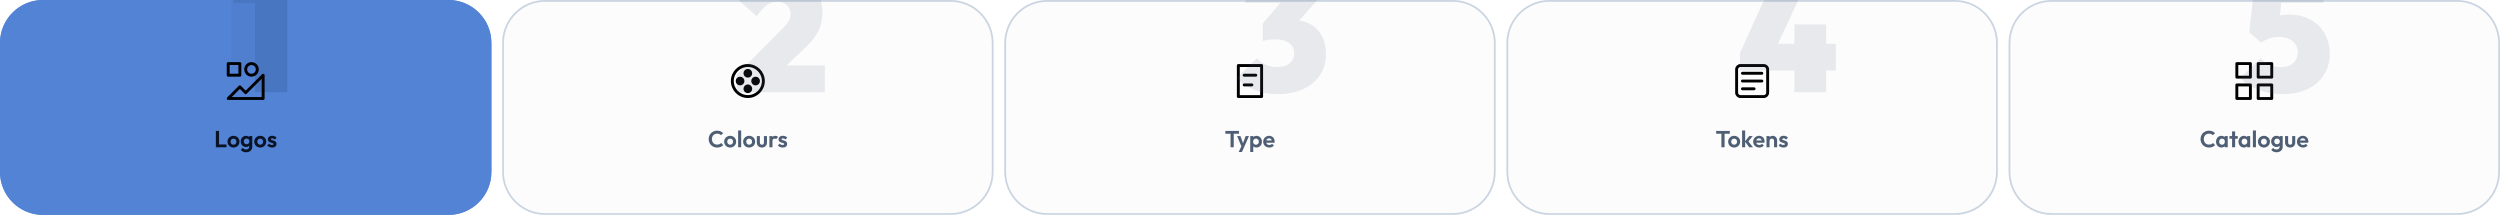
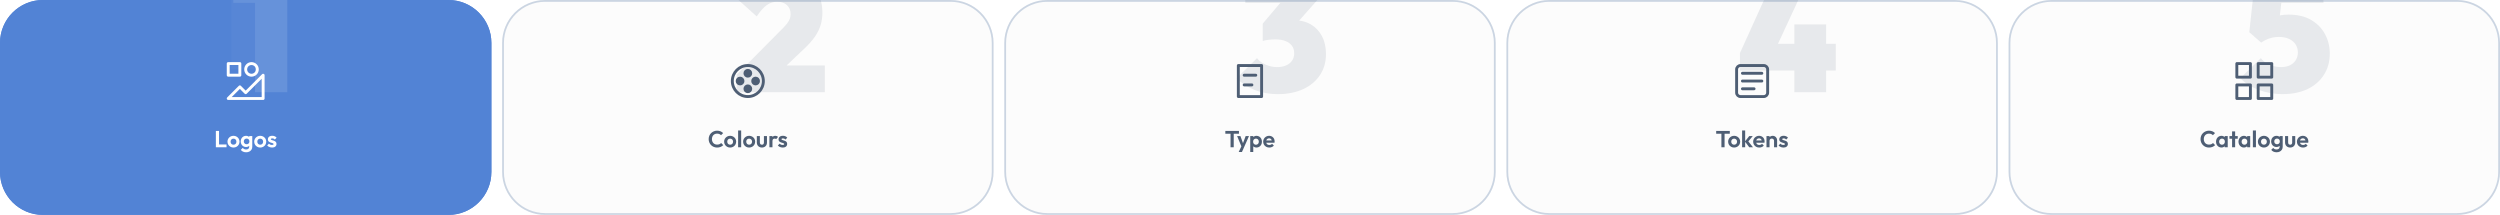
<svg xmlns="http://www.w3.org/2000/svg" width="1396px" height="120px" viewBox="0 0 1396 120">
  <defs />
  <g>
    <g>
      <rect x="0" y="0" width="1396" height="120" fill="rgb(255,255,255)" />
      <g>
        <rect x="0" y="0" width="274.391" height="120" rx="24" ry="24" fill="rgb(82,131,213)" />
        <rect x="0.5" y="0.5" width="273.391" height="119" rx="23.5" ry="23.5" fill="none" stroke="rgb(82,131,213)" stroke-width="1" />
        <g>
          <g>
-             <svg viewBox="0 0 24 24" fill="none" stroke="currentColor" stroke-width="1.5" stroke-linecap="round" stroke-linejoin="round" aria-hidden="true" x="124.188" y="32.25" width="26" height="26">
+             <svg viewBox="0 0 24 24" fill="none" stroke="currentColor" stroke-width="1.5" stroke-linecap="round" stroke-linejoin="round" aria-hidden="true" color="rgb(255, 255, 255)" x="124.188" y="32.25" width="26" height="26">
              <rect x="3" y="3" width="6" height="6" />
              <circle cx="15" cy="6" r="3" />
              <polygon points="3,21 9,15 12,18 21,9 21,21 3,21" />
            </svg>
          </g>
        </g>
        <g>
          <g>
-             <path d="M0.93,0L0.93,-9.14L2.7,-9.14L2.7,0L0.93,0ZM2.23,0L2.23,-1.58L6.88,-1.58L6.88,0L2.23,0ZM10.77,0.14Q9.82,0.14 9.06,-0.3Q8.3,-0.73 7.86,-1.48Q7.41,-2.23 7.41,-3.15Q7.41,-4.08 7.85,-4.81Q8.3,-5.54 9.06,-5.98Q9.82,-6.42 10.77,-6.42Q11.72,-6.42 12.48,-5.98Q13.24,-5.55 13.69,-4.81Q14.13,-4.08 14.13,-3.15Q14.13,-2.23 13.69,-1.48Q13.25,-0.73 12.49,-0.3Q11.73,0.14 10.77,0.14ZM10.77,-1.46Q11.25,-1.46 11.62,-1.67Q11.98,-1.88 12.19,-2.27Q12.39,-2.66 12.39,-3.15Q12.39,-3.64 12.18,-4.02Q11.97,-4.39 11.61,-4.61Q11.25,-4.82 10.77,-4.82Q10.3,-4.82 9.93,-4.61Q9.56,-4.39 9.36,-4.02Q9.16,-3.64 9.16,-3.15Q9.16,-2.66 9.36,-2.27Q9.56,-1.88 9.93,-1.67Q10.3,-1.46 10.77,-1.46ZM17.85,2.78Q16.84,2.78 16.08,2.42Q15.31,2.07 14.86,1.42L15.94,0.34Q16.3,0.77 16.75,1Q17.2,1.22 17.84,1.22Q18.63,1.22 19.09,0.82Q19.55,0.42 19.55,-0.29L19.55,-1.87L19.83,-3.24L19.56,-4.63L19.56,-6.28L21.26,-6.28L21.26,-0.32Q21.26,0.62 20.82,1.31Q20.38,2.01 19.62,2.39Q18.85,2.78 17.85,2.78ZM17.77,-0.16Q16.93,-0.16 16.25,-0.57Q15.58,-0.98 15.19,-1.7Q14.81,-2.41 14.81,-3.3Q14.81,-4.18 15.19,-4.88Q15.58,-5.59 16.25,-6Q16.93,-6.41 17.77,-6.41Q18.47,-6.41 19.01,-6.14Q19.55,-5.87 19.86,-5.39Q20.17,-4.91 20.2,-4.27L20.2,-2.3Q20.17,-1.67 19.85,-1.19Q19.54,-0.71 19,-0.43Q18.46,-0.16 17.77,-0.16ZM18.11,-1.72Q18.57,-1.72 18.92,-1.92Q19.27,-2.12 19.46,-2.47Q19.65,-2.83 19.65,-3.29Q19.65,-3.75 19.46,-4.1Q19.27,-4.46 18.92,-4.66Q18.58,-4.86 18.11,-4.86Q17.64,-4.86 17.29,-4.66Q16.94,-4.46 16.74,-4.1Q16.55,-3.75 16.55,-3.29Q16.55,-2.84 16.74,-2.48Q16.94,-2.13 17.29,-1.92Q17.64,-1.72 18.11,-1.72ZM25.69,0.14Q24.75,0.14 23.99,-0.3Q23.22,-0.73 22.78,-1.48Q22.33,-2.23 22.33,-3.15Q22.33,-4.08 22.78,-4.81Q23.22,-5.54 23.98,-5.98Q24.75,-6.42 25.69,-6.42Q26.65,-6.42 27.41,-5.98Q28.17,-5.55 28.61,-4.81Q29.06,-4.08 29.06,-3.15Q29.06,-2.23 28.61,-1.48Q28.17,-0.73 27.41,-0.3Q26.65,0.14 25.69,0.14ZM25.69,-1.46Q26.17,-1.46 26.54,-1.67Q26.91,-1.88 27.11,-2.27Q27.31,-2.66 27.31,-3.15Q27.31,-3.64 27.1,-4.02Q26.89,-4.39 26.53,-4.61Q26.17,-4.82 25.69,-4.82Q25.22,-4.82 24.86,-4.61Q24.49,-4.39 24.28,-4.02Q24.08,-3.64 24.08,-3.15Q24.08,-2.66 24.28,-2.27Q24.49,-1.88 24.86,-1.67Q25.22,-1.46 25.69,-1.46ZM32.31,0.15Q31.77,0.15 31.26,0Q30.75,-0.14 30.32,-0.39Q29.89,-0.65 29.58,-1.01L30.59,-2.04Q30.91,-1.68 31.34,-1.49Q31.77,-1.31 32.29,-1.31Q32.7,-1.31 32.92,-1.43Q33.13,-1.55 33.13,-1.78Q33.13,-2.04 32.9,-2.18Q32.68,-2.32 32.31,-2.42Q31.95,-2.53 31.55,-2.64Q31.15,-2.76 30.79,-2.97Q30.43,-3.17 30.2,-3.53Q29.97,-3.89 29.97,-4.46Q29.97,-5.06 30.27,-5.5Q30.57,-5.94 31.11,-6.19Q31.65,-6.43 32.4,-6.43Q33.17,-6.43 33.8,-6.16Q34.44,-5.89 34.85,-5.35L33.83,-4.32Q33.54,-4.66 33.18,-4.82Q32.82,-4.98 32.41,-4.98Q32.03,-4.98 31.83,-4.86Q31.63,-4.75 31.63,-4.54Q31.63,-4.31 31.86,-4.18Q32.08,-4.05 32.44,-3.95Q32.81,-3.85 33.2,-3.73Q33.6,-3.6 33.96,-3.38Q34.32,-3.16 34.55,-2.8Q34.78,-2.43 34.78,-1.85Q34.78,-0.93 34.11,-0.39Q33.45,0.15 32.31,0.15Z" transform="translate(119.61,82.25)" fill="rgb(9,20,38)" stroke-width="1px" />
+             <path d="M0.93,0L0.93,-9.14L2.7,-9.14L2.7,0L0.93,0ZM2.23,0L2.23,-1.58L6.88,-1.58L6.88,0L2.23,0ZM10.77,0.14Q9.82,0.14 9.06,-0.3Q8.3,-0.73 7.86,-1.48Q7.41,-2.23 7.41,-3.15Q7.41,-4.08 7.85,-4.81Q8.3,-5.54 9.06,-5.98Q9.82,-6.42 10.77,-6.42Q11.72,-6.42 12.48,-5.98Q13.24,-5.55 13.69,-4.81Q14.13,-4.08 14.13,-3.15Q14.13,-2.23 13.69,-1.48Q13.25,-0.73 12.49,-0.3Q11.73,0.14 10.77,0.14ZM10.77,-1.46Q11.25,-1.46 11.62,-1.67Q11.98,-1.88 12.19,-2.27Q12.39,-2.66 12.39,-3.15Q12.39,-3.64 12.18,-4.02Q11.97,-4.39 11.61,-4.61Q11.25,-4.82 10.77,-4.82Q10.3,-4.82 9.93,-4.61Q9.56,-4.39 9.36,-4.02Q9.16,-3.64 9.16,-3.15Q9.16,-2.66 9.36,-2.27Q9.56,-1.88 9.93,-1.67Q10.3,-1.46 10.77,-1.46ZM17.85,2.78Q16.84,2.78 16.08,2.42Q15.31,2.07 14.86,1.42L15.94,0.34Q16.3,0.77 16.75,1Q17.2,1.22 17.84,1.22Q18.63,1.22 19.09,0.82Q19.55,0.42 19.55,-0.29L19.55,-1.87L19.83,-3.24L19.56,-4.63L19.56,-6.28L21.26,-6.28L21.26,-0.32Q21.26,0.62 20.82,1.31Q20.38,2.01 19.62,2.39Q18.85,2.78 17.85,2.78ZM17.77,-0.16Q16.93,-0.16 16.25,-0.57Q15.58,-0.98 15.19,-1.7Q14.81,-2.41 14.81,-3.3Q14.81,-4.18 15.19,-4.88Q15.58,-5.59 16.25,-6Q16.93,-6.41 17.77,-6.41Q18.47,-6.41 19.01,-6.14Q19.55,-5.87 19.86,-5.39Q20.17,-4.91 20.2,-4.27L20.2,-2.3Q20.17,-1.67 19.85,-1.19Q19.54,-0.71 19,-0.43Q18.46,-0.16 17.77,-0.16ZM18.11,-1.72Q18.57,-1.72 18.92,-1.92Q19.27,-2.12 19.46,-2.47Q19.65,-2.83 19.65,-3.29Q19.65,-3.75 19.46,-4.1Q19.27,-4.46 18.92,-4.66Q18.58,-4.86 18.11,-4.86Q17.64,-4.86 17.29,-4.66Q16.94,-4.46 16.74,-4.1Q16.55,-3.75 16.55,-3.29Q16.55,-2.84 16.74,-2.48Q16.94,-2.13 17.29,-1.92Q17.64,-1.72 18.11,-1.72ZM25.69,0.14Q24.75,0.14 23.99,-0.3Q23.22,-0.73 22.78,-1.48Q22.33,-2.23 22.33,-3.15Q22.33,-4.08 22.78,-4.81Q23.22,-5.54 23.98,-5.98Q24.75,-6.42 25.69,-6.42Q26.65,-6.42 27.41,-5.98Q28.17,-5.55 28.61,-4.81Q29.06,-4.08 29.06,-3.15Q29.06,-2.23 28.61,-1.48Q28.17,-0.73 27.41,-0.3Q26.65,0.14 25.69,0.14ZM25.69,-1.46Q26.17,-1.46 26.54,-1.67Q26.91,-1.88 27.11,-2.27Q27.31,-2.66 27.31,-3.15Q27.31,-3.64 27.1,-4.02Q26.89,-4.39 26.53,-4.61Q26.17,-4.82 25.69,-4.82Q25.22,-4.82 24.86,-4.61Q24.49,-4.39 24.28,-4.02Q24.08,-3.64 24.08,-3.15Q24.08,-2.66 24.28,-2.27Q24.49,-1.88 24.86,-1.67Q25.22,-1.46 25.69,-1.46ZM32.31,0.15Q31.77,0.15 31.26,0Q30.75,-0.14 30.32,-0.39Q29.89,-0.65 29.58,-1.01L30.59,-2.04Q30.91,-1.68 31.34,-1.49Q31.77,-1.31 32.29,-1.31Q32.7,-1.31 32.92,-1.43Q33.13,-1.55 33.13,-1.78Q33.13,-2.04 32.9,-2.18Q32.68,-2.32 32.31,-2.42Q31.95,-2.53 31.55,-2.64Q31.15,-2.76 30.79,-2.97Q30.43,-3.17 30.2,-3.53Q29.97,-3.89 29.97,-4.46Q29.97,-5.06 30.27,-5.5Q30.57,-5.94 31.11,-6.19Q31.65,-6.43 32.4,-6.43Q33.17,-6.43 33.8,-6.16Q34.44,-5.89 34.85,-5.35L33.83,-4.32Q33.54,-4.66 33.18,-4.82Q32.82,-4.98 32.41,-4.98Q32.03,-4.98 31.83,-4.86Q31.63,-4.75 31.63,-4.54Q31.63,-4.31 31.86,-4.18Q32.08,-4.05 32.44,-3.95Q32.81,-3.85 33.2,-3.73Q33.6,-3.6 33.96,-3.38Q34.32,-3.16 34.55,-2.8Q34.78,-2.43 34.78,-1.85Q34.78,-0.93 34.11,-0.39Q33.45,0.15 32.31,0.15Z" transform="translate(119.61,82.25)" fill="rgb(255,255,255)" stroke-width="1px" />
          </g>
        </g>
      </g>
      <g>
        <rect x="280.391" y="0" width="274.406" height="120" rx="24" ry="24" fill="rgb(252,252,252)" />
        <rect x="280.891" y="0.5" width="273.406" height="119" rx="23.5" ry="23.5" fill="none" stroke="rgb(203,213,226)" stroke-width="1" />
        <g>
          <g>
-             <svg viewBox="0 0 24 24" fill="none" stroke="currentColor" stroke-width="1.5" stroke-linecap="round" stroke-linejoin="round" aria-hidden="true" x="404.594" y="32.25" width="26" height="26">
+             <svg viewBox="0 0 24 24" fill="none" stroke="currentColor" stroke-width="1.5" stroke-linecap="round" stroke-linejoin="round" aria-hidden="true" color="rgb(78, 94, 116)" x="404.594" y="32.25" width="26" height="26">
              <circle cx="12" cy="12" r="8" />
              <path d="M12 4v16M4 12h16" stroke="none" fill="currentColor" />
              <circle cx="12" cy="8" r="1.5" fill="currentColor" />
              <circle cx="12" cy="16" r="1.5" fill="currentColor" />
              <circle cx="8" cy="12" r="1.5" fill="currentColor" />
              <circle cx="16" cy="12" r="1.5" fill="currentColor" />
            </svg>
          </g>
        </g>
        <g>
          <g>
            <path d="M5.18,0.14Q4.17,0.14 3.31,-0.22Q2.45,-0.58 1.81,-1.22Q1.17,-1.87 0.82,-2.73Q0.47,-3.58 0.47,-4.57Q0.47,-5.56 0.82,-6.42Q1.17,-7.28 1.81,-7.91Q2.45,-8.55 3.31,-8.91Q4.16,-9.28 5.17,-9.28Q6.27,-9.28 7.1,-8.92Q7.93,-8.56 8.56,-7.94L7.37,-6.75Q6.99,-7.16 6.44,-7.4Q5.9,-7.63 5.17,-7.63Q4.53,-7.63 4.01,-7.41Q3.48,-7.2 3.09,-6.79Q2.71,-6.38 2.5,-5.82Q2.29,-5.25 2.29,-4.57Q2.29,-3.89 2.5,-3.33Q2.71,-2.76 3.09,-2.35Q3.48,-1.95 4.01,-1.73Q4.53,-1.51 5.17,-1.51Q5.94,-1.51 6.49,-1.74Q7.04,-1.98 7.43,-2.4L8.62,-1.2Q7.98,-0.58 7.13,-0.22Q6.29,0.14 5.18,0.14ZM12.46,0.14Q11.51,0.14 10.75,-0.3Q9.99,-0.73 9.55,-1.48Q9.1,-2.23 9.1,-3.15Q9.1,-4.08 9.54,-4.81Q9.99,-5.54 10.75,-5.98Q11.51,-6.42 12.46,-6.42Q13.41,-6.42 14.17,-5.98Q14.93,-5.55 15.38,-4.81Q15.82,-4.08 15.82,-3.15Q15.82,-2.23 15.38,-1.48Q14.94,-0.73 14.18,-0.3Q13.42,0.14 12.46,0.14ZM12.46,-1.46Q12.94,-1.46 13.31,-1.67Q13.67,-1.88 13.88,-2.27Q14.08,-2.66 14.08,-3.15Q14.08,-3.64 13.87,-4.02Q13.66,-4.39 13.3,-4.61Q12.94,-4.82 12.46,-4.82Q11.99,-4.82 11.62,-4.61Q11.25,-4.39 11.05,-4.02Q10.85,-3.64 10.85,-3.15Q10.85,-2.66 11.05,-2.27Q11.25,-1.88 11.62,-1.67Q11.99,-1.46 12.46,-1.46ZM16.91,0L16.91,-9.4L18.62,-9.4L18.62,0L16.91,0ZM23.07,0.14Q22.12,0.14 21.36,-0.3Q20.6,-0.73 20.15,-1.48Q19.71,-2.23 19.71,-3.15Q19.71,-4.08 20.15,-4.81Q20.6,-5.54 21.36,-5.98Q22.12,-6.42 23.07,-6.42Q24.02,-6.42 24.78,-5.98Q25.54,-5.55 25.99,-4.81Q26.43,-4.08 26.43,-3.15Q26.43,-2.23 25.99,-1.48Q25.55,-0.73 24.78,-0.3Q24.02,0.14 23.07,0.14ZM23.07,-1.46Q23.55,-1.46 23.91,-1.67Q24.28,-1.88 24.48,-2.27Q24.69,-2.66 24.69,-3.15Q24.69,-3.64 24.48,-4.02Q24.27,-4.39 23.91,-4.61Q23.55,-4.82 23.07,-4.82Q22.6,-4.82 22.23,-4.61Q21.86,-4.39 21.66,-4.02Q21.45,-3.64 21.45,-3.15Q21.45,-2.66 21.66,-2.27Q21.86,-1.88 22.23,-1.67Q22.6,-1.46 23.07,-1.46ZM30.2,0.14Q29.37,0.14 28.73,-0.22Q28.08,-0.57 27.72,-1.2Q27.36,-1.82 27.36,-2.64L27.36,-6.28L29.06,-6.28L29.06,-2.68Q29.06,-2.29 29.2,-2.01Q29.33,-1.73 29.59,-1.58Q29.84,-1.44 30.2,-1.44Q30.73,-1.44 31.03,-1.76Q31.32,-2.09 31.32,-2.68L31.32,-6.28L33.03,-6.28L33.03,-2.64Q33.03,-1.81 32.67,-1.19Q32.31,-0.56 31.67,-0.21Q31.03,0.14 30.2,0.14ZM34.38,0L34.38,-6.28L36.09,-6.28L36.09,0L34.38,0ZM36.09,-3.47L35.42,-3.92Q35.55,-5.06 36.1,-5.74Q36.66,-6.41 37.71,-6.41Q38.17,-6.41 38.53,-6.26Q38.9,-6.1 39.19,-5.77L38.13,-4.54Q37.98,-4.71 37.78,-4.78Q37.58,-4.86 37.32,-4.86Q36.77,-4.86 36.43,-4.52Q36.09,-4.18 36.09,-3.47ZM41.82,0.15Q41.28,0.15 40.77,0Q40.26,-0.14 39.83,-0.39Q39.4,-0.65 39.09,-1.01L40.11,-2.04Q40.43,-1.68 40.86,-1.49Q41.28,-1.31 41.8,-1.31Q42.22,-1.31 42.43,-1.43Q42.65,-1.55 42.65,-1.78Q42.65,-2.04 42.42,-2.18Q42.19,-2.32 41.83,-2.42Q41.47,-2.53 41.07,-2.64Q40.67,-2.76 40.31,-2.97Q39.95,-3.17 39.72,-3.53Q39.49,-3.89 39.49,-4.46Q39.49,-5.06 39.79,-5.5Q40.08,-5.94 40.63,-6.19Q41.17,-6.43 41.91,-6.43Q42.69,-6.43 43.32,-6.16Q43.95,-5.89 44.36,-5.35L43.34,-4.32Q43.06,-4.66 42.7,-4.82Q42.33,-4.98 41.93,-4.98Q41.54,-4.98 41.34,-4.86Q41.15,-4.75 41.15,-4.54Q41.15,-4.31 41.37,-4.18Q41.6,-4.05 41.96,-3.95Q42.32,-3.85 42.72,-3.73Q43.12,-3.6 43.48,-3.38Q43.84,-3.16 44.07,-2.8Q44.29,-2.43 44.29,-1.85Q44.29,-0.93 43.63,-0.39Q42.96,0.15 41.82,0.15Z" transform="translate(395.25,82.25)" fill="rgb(78,94,116)" stroke-width="1px" />
          </g>
        </g>
      </g>
      <g>
        <rect x="560.797" y="0" width="274.391" height="120" rx="24" ry="24" fill="rgb(252,252,252)" />
        <rect x="561.297" y="0.5" width="273.391" height="119" rx="23.5" ry="23.5" fill="none" stroke="rgb(203,213,226)" stroke-width="1" />
        <g>
          <g>
-             <svg viewBox="0 0 24 24" fill="none" stroke="currentColor" stroke-width="1.5" stroke-linecap="round" stroke-linejoin="round" aria-hidden="true" x="684.984" y="32.25" width="26" height="26">
+             <svg viewBox="0 0 24 24" fill="none" stroke="currentColor" stroke-width="1.5" stroke-linecap="round" stroke-linejoin="round" aria-hidden="true" color="rgb(78, 94, 116)" x="684.984" y="32.25" width="26" height="26">
              <path d="M6 4h12v16H6z" />
              <path d="M9 9h6M9 14h4" />
            </svg>
          </g>
        </g>
        <g>
          <g>
            <path d="M3.2,0L3.2,-8.94L4.97,-8.94L4.97,0L3.2,0ZM0.29,-7.56L0.29,-9.14L7.89,-9.14L7.89,-7.56L0.29,-7.56ZM9.49,0.05L6.86,-6.28L8.71,-6.28L10.45,-1.45L9.83,-1.45L11.64,-6.28L13.5,-6.28L10.7,0.05L9.49,0.05ZM7.74,2.63L9.66,-1.41L10.7,0.05L9.56,2.63L7.74,2.63ZM17.68,0.13Q17,0.13 16.45,-0.15Q15.91,-0.42 15.58,-0.91Q15.26,-1.39 15.23,-2.01L15.23,-4.24Q15.26,-4.86 15.59,-5.35Q15.92,-5.84 16.46,-6.12Q17.01,-6.41 17.68,-6.41Q18.55,-6.41 19.24,-5.98Q19.93,-5.54 20.33,-4.81Q20.72,-4.07 20.72,-3.13Q20.72,-2.2 20.33,-1.47Q19.93,-0.73 19.24,-0.3Q18.55,0.13 17.68,0.13ZM14.19,2.63L14.19,-6.28L15.9,-6.28L15.9,-4.63L15.61,-3.1L15.88,-1.58L15.88,2.63L14.19,2.63ZM17.38,-1.44Q17.85,-1.44 18.21,-1.66Q18.57,-1.88 18.78,-2.26Q18.98,-2.64 18.98,-3.14Q18.98,-3.64 18.78,-4.02Q18.57,-4.4 18.21,-4.62Q17.86,-4.84 17.39,-4.84Q16.92,-4.84 16.56,-4.62Q16.19,-4.41 15.99,-4.02Q15.8,-3.64 15.8,-3.14Q15.8,-2.64 15.99,-2.26Q16.19,-1.88 16.55,-1.66Q16.92,-1.44 17.38,-1.44ZM24.84,0.14Q23.86,0.14 23.09,-0.29Q22.31,-0.71 21.87,-1.45Q21.42,-2.2 21.42,-3.14Q21.42,-4.08 21.86,-4.81Q22.3,-5.55 23.05,-5.98Q23.8,-6.42 24.73,-6.42Q25.63,-6.42 26.33,-6.01Q27.02,-5.61 27.42,-4.9Q27.81,-4.19 27.81,-3.28Q27.81,-3.12 27.79,-2.94Q27.77,-2.77 27.73,-2.55L22.44,-2.54L22.44,-3.81L26.94,-3.82L26.24,-3.29Q26.22,-3.85 26.04,-4.23Q25.87,-4.6 25.54,-4.8Q25.21,-5 24.72,-5Q24.22,-5 23.84,-4.77Q23.47,-4.55 23.27,-4.14Q23.06,-3.73 23.06,-3.17Q23.06,-2.59 23.28,-2.17Q23.49,-1.75 23.89,-1.53Q24.29,-1.3 24.83,-1.3Q25.3,-1.3 25.7,-1.46Q26.09,-1.63 26.38,-1.95L27.38,-0.95Q26.92,-0.41 26.26,-0.14Q25.6,0.14 24.84,0.14Z" transform="translate(683.94,82.25)" fill="rgb(78,94,116)" stroke-width="1px" />
          </g>
        </g>
      </g>
      <g>
        <rect x="841.188" y="0" width="274.406" height="120" rx="24" ry="24" fill="rgb(252,252,252)" />
        <rect x="841.688" y="0.5" width="273.406" height="119" rx="23.5" ry="23.5" fill="none" stroke="rgb(203,213,226)" stroke-width="1" />
        <g>
          <g>
-             <svg viewBox="0 0 24 24" fill="none" stroke="currentColor" stroke-width="1.5" stroke-linecap="round" stroke-linejoin="round" aria-hidden="true" x="965.391" y="32.25" width="26" height="26">
+             <svg viewBox="0 0 24 24" fill="none" stroke="currentColor" stroke-width="1.5" stroke-linecap="round" stroke-linejoin="round" aria-hidden="true" color="rgb(78, 94, 116)" x="965.391" y="32.25" width="26" height="26">
              <path d="M7 8h10M7 12h10M7 16h6M4 6v12a2 2 0 002 2h12a2 2 0 002-2V6a2 2 0 00-2-2H6a2 2 0 00-2 2z" />
            </svg>
          </g>
        </g>
        <g>
          <g>
            <path d="M3.2,0L3.2,-8.94L4.97,-8.94L4.97,0L3.2,0ZM0.29,-7.56L0.29,-9.14L7.89,-9.14L7.89,-7.56L0.29,-7.56ZM10.32,0.14Q9.37,0.14 8.61,-0.3Q7.85,-0.73 7.4,-1.48Q6.96,-2.23 6.96,-3.15Q6.96,-4.08 7.4,-4.81Q7.84,-5.54 8.6,-5.98Q9.37,-6.42 10.31,-6.42Q11.27,-6.42 12.03,-5.98Q12.79,-5.55 13.23,-4.81Q13.68,-4.08 13.68,-3.15Q13.68,-2.23 13.24,-1.48Q12.79,-0.73 12.03,-0.3Q11.27,0.14 10.32,0.14ZM10.31,-1.46Q10.79,-1.46 11.16,-1.67Q11.53,-1.88 11.73,-2.27Q11.93,-2.66 11.93,-3.15Q11.93,-3.64 11.72,-4.02Q11.51,-4.39 11.15,-4.61Q10.79,-4.82 10.31,-4.82Q9.84,-4.82 9.48,-4.61Q9.11,-4.39 8.9,-4.02Q8.7,-3.64 8.7,-3.15Q8.7,-2.66 8.9,-2.27Q9.11,-1.88 9.48,-1.67Q9.84,-1.46 10.31,-1.46ZM18.77,0L16.34,-3.23L18.75,-6.28L20.72,-6.28L17.88,-2.85L17.95,-3.67L20.85,0L18.77,0ZM14.76,0L14.76,-9.4L16.47,-9.4L16.47,0L14.76,0ZM24.35,0.14Q23.36,0.14 22.59,-0.29Q21.82,-0.71 21.38,-1.45Q20.93,-2.2 20.93,-3.14Q20.93,-4.08 21.37,-4.81Q21.8,-5.55 22.56,-5.98Q23.31,-6.42 24.24,-6.42Q25.14,-6.42 25.83,-6.01Q26.53,-5.61 26.92,-4.9Q27.32,-4.19 27.32,-3.28Q27.32,-3.12 27.3,-2.94Q27.28,-2.77 27.24,-2.55L21.95,-2.54L21.95,-3.81L26.44,-3.82L25.75,-3.29Q25.73,-3.85 25.55,-4.23Q25.37,-4.6 25.04,-4.8Q24.71,-5 24.23,-5Q23.72,-5 23.35,-4.77Q22.97,-4.55 22.77,-4.14Q22.57,-3.73 22.57,-3.17Q22.57,-2.59 22.78,-2.17Q23,-1.75 23.4,-1.53Q23.8,-1.3 24.34,-1.3Q24.81,-1.3 25.2,-1.46Q25.6,-1.63 25.88,-1.95L26.88,-0.95Q26.42,-0.41 25.77,-0.14Q25.11,0.14 24.35,0.14ZM32.6,0L32.6,-3.6Q32.6,-4.16 32.25,-4.51Q31.9,-4.87 31.35,-4.87Q30.98,-4.87 30.69,-4.71Q30.4,-4.55 30.24,-4.26Q30.08,-3.97 30.08,-3.6L29.42,-3.94Q29.42,-4.67 29.74,-5.23Q30.06,-5.78 30.62,-6.1Q31.18,-6.41 31.9,-6.41Q32.59,-6.41 33.14,-6.06Q33.68,-5.72 33.99,-5.16Q34.31,-4.61 34.31,-3.98L34.31,0L32.6,0ZM28.37,0L28.37,-6.28L30.08,-6.28L30.08,0L28.37,0ZM37.85,0.15Q37.31,0.15 36.8,0Q36.29,-0.14 35.86,-0.39Q35.42,-0.65 35.11,-1.01L36.13,-2.04Q36.45,-1.68 36.88,-1.49Q37.3,-1.31 37.82,-1.31Q38.24,-1.31 38.46,-1.43Q38.67,-1.55 38.67,-1.78Q38.67,-2.04 38.44,-2.18Q38.21,-2.32 37.85,-2.42Q37.49,-2.53 37.09,-2.64Q36.69,-2.76 36.33,-2.97Q35.97,-3.17 35.74,-3.53Q35.51,-3.89 35.51,-4.46Q35.51,-5.06 35.81,-5.5Q36.1,-5.94 36.65,-6.19Q37.19,-6.43 37.93,-6.43Q38.71,-6.43 39.34,-6.16Q39.98,-5.89 40.38,-5.35L39.36,-4.32Q39.08,-4.66 38.72,-4.82Q38.36,-4.98 37.95,-4.98Q37.57,-4.98 37.37,-4.86Q37.17,-4.75 37.17,-4.54Q37.17,-4.31 37.39,-4.18Q37.62,-4.05 37.98,-3.95Q38.34,-3.85 38.74,-3.73Q39.14,-3.6 39.5,-3.38Q39.86,-3.16 40.09,-2.8Q40.32,-2.43 40.32,-1.85Q40.32,-0.93 39.65,-0.39Q38.98,0.15 37.85,0.15Z" transform="translate(958.03,82.25)" fill="rgb(78,94,116)" stroke-width="1px" />
          </g>
        </g>
      </g>
      <g>
        <rect x="1121.594" y="0" width="274.406" height="120" rx="24" ry="24" fill="rgb(252,252,252)" />
        <rect x="1122.094" y="0.5" width="273.406" height="119" rx="23.5" ry="23.5" fill="none" stroke="rgb(203,213,226)" stroke-width="1" />
        <g>
          <g>
-             <svg viewBox="0 0 24 24" fill="none" stroke="currentColor" stroke-width="1.5" stroke-linecap="round" stroke-linejoin="round" aria-hidden="true" x="1245.797" y="32.25" width="26" height="26">
+             <svg viewBox="0 0 24 24" fill="none" stroke="currentColor" stroke-width="1.5" stroke-linecap="round" stroke-linejoin="round" aria-hidden="true" color="rgb(78, 94, 116)" x="1245.797" y="32.25" width="26" height="26">
              <rect x="3" y="3" width="7" height="7" />
              <rect x="14" y="3" width="7" height="7" />
              <rect x="3" y="14" width="7" height="7" />
              <rect x="14" y="14" width="7" height="7" />
            </svg>
          </g>
        </g>
        <g>
          <g>
            <path d="M5.18,0.14Q4.17,0.14 3.31,-0.22Q2.45,-0.58 1.81,-1.22Q1.17,-1.87 0.82,-2.73Q0.47,-3.58 0.47,-4.57Q0.47,-5.56 0.82,-6.42Q1.17,-7.28 1.81,-7.91Q2.45,-8.55 3.31,-8.91Q4.16,-9.28 5.17,-9.28Q6.27,-9.28 7.1,-8.92Q7.93,-8.56 8.56,-7.94L7.37,-6.75Q6.99,-7.16 6.44,-7.4Q5.9,-7.63 5.17,-7.63Q4.53,-7.63 4.01,-7.41Q3.48,-7.2 3.09,-6.79Q2.71,-6.38 2.5,-5.82Q2.29,-5.25 2.29,-4.57Q2.29,-3.89 2.5,-3.33Q2.71,-2.76 3.09,-2.35Q3.48,-1.95 4.01,-1.73Q4.53,-1.51 5.17,-1.51Q5.94,-1.51 6.49,-1.74Q7.04,-1.98 7.43,-2.4L8.62,-1.2Q7.98,-0.58 7.13,-0.22Q6.29,0.14 5.18,0.14ZM12.14,0.13Q11.28,0.13 10.59,-0.3Q9.91,-0.73 9.51,-1.47Q9.12,-2.2 9.12,-3.13Q9.12,-4.07 9.51,-4.81Q9.91,-5.54 10.59,-5.98Q11.28,-6.41 12.14,-6.41Q12.81,-6.41 13.34,-6.13Q13.88,-5.86 14.2,-5.37Q14.52,-4.89 14.55,-4.27L14.55,-2.01Q14.52,-1.39 14.21,-0.91Q13.89,-0.42 13.35,-0.15Q12.81,0.13 12.14,0.13ZM12.45,-1.44Q13.17,-1.44 13.61,-1.92Q14.05,-2.4 14.05,-3.14Q14.05,-3.64 13.85,-4.02Q13.65,-4.4 13.29,-4.62Q12.93,-4.84 12.46,-4.84Q11.99,-4.84 11.63,-4.62Q11.27,-4.4 11.07,-4.02Q10.86,-3.64 10.86,-3.14Q10.86,-2.64 11.07,-2.26Q11.27,-1.88 11.63,-1.66Q11.99,-1.44 12.45,-1.44ZM13.96,0L13.96,-1.69L14.23,-3.22L13.96,-4.74L13.96,-6.28L15.65,-6.28L15.65,0L13.96,0ZM18.08,0L18.08,-8.89L19.79,-8.89L19.79,0L18.08,0ZM16.61,-4.78L16.61,-6.28L21.25,-6.28L21.25,-4.78L16.61,-4.78ZM24.68,0.13Q23.82,0.13 23.14,-0.3Q22.45,-0.73 22.06,-1.47Q21.66,-2.2 21.66,-3.13Q21.66,-4.07 22.06,-4.81Q22.45,-5.54 23.14,-5.98Q23.82,-6.41 24.68,-6.41Q25.36,-6.41 25.89,-6.13Q26.42,-5.86 26.75,-5.37Q27.07,-4.89 27.09,-4.27L27.09,-2.01Q27.07,-1.39 26.75,-0.91Q26.43,-0.42 25.89,-0.15Q25.36,0.13 24.68,0.13ZM25,-1.44Q25.71,-1.44 26.15,-1.92Q26.59,-2.4 26.59,-3.14Q26.59,-3.64 26.39,-4.02Q26.2,-4.4 25.84,-4.62Q25.48,-4.84 25,-4.84Q24.53,-4.84 24.18,-4.62Q23.82,-4.4 23.61,-4.02Q23.41,-3.64 23.41,-3.14Q23.41,-2.64 23.61,-2.26Q23.82,-1.88 24.18,-1.66Q24.53,-1.44 25,-1.44ZM26.5,0L26.5,-1.69L26.78,-3.22L26.5,-4.74L26.5,-6.28L28.2,-6.28L28.2,0L26.5,0ZM29.7,0L29.7,-9.4L31.41,-9.4L31.41,0L29.7,0ZM35.86,0.14Q34.91,0.14 34.15,-0.3Q33.39,-0.73 32.95,-1.48Q32.5,-2.23 32.5,-3.15Q32.5,-4.08 32.94,-4.81Q33.39,-5.54 34.15,-5.98Q34.91,-6.42 35.86,-6.42Q36.81,-6.42 37.57,-5.98Q38.33,-5.55 38.78,-4.81Q39.22,-4.08 39.22,-3.15Q39.22,-2.23 38.78,-1.48Q38.34,-0.73 37.58,-0.3Q36.82,0.14 35.86,0.14ZM35.86,-1.46Q36.34,-1.46 36.71,-1.67Q37.07,-1.88 37.28,-2.27Q37.48,-2.66 37.48,-3.15Q37.48,-3.64 37.27,-4.02Q37.06,-4.39 36.7,-4.61Q36.34,-4.82 35.86,-4.82Q35.39,-4.82 35.02,-4.61Q34.65,-4.39 34.45,-4.02Q34.25,-3.64 34.25,-3.15Q34.25,-2.66 34.45,-2.27Q34.65,-1.88 35.02,-1.67Q35.39,-1.46 35.86,-1.46ZM42.94,2.78Q41.93,2.78 41.17,2.42Q40.4,2.07 39.95,1.42L41.03,0.34Q41.39,0.77 41.84,1Q42.29,1.22 42.93,1.22Q43.72,1.22 44.18,0.82Q44.64,0.42 44.64,-0.29L44.64,-1.87L44.92,-3.24L44.65,-4.63L44.65,-6.28L46.35,-6.28L46.35,-0.32Q46.35,0.62 45.91,1.31Q45.47,2.01 44.71,2.39Q43.94,2.78 42.94,2.78ZM42.86,-0.16Q42.02,-0.16 41.34,-0.57Q40.67,-0.98 40.28,-1.7Q39.9,-2.41 39.9,-3.3Q39.9,-4.18 40.28,-4.88Q40.67,-5.59 41.34,-6Q42.02,-6.41 42.86,-6.41Q43.56,-6.41 44.1,-6.14Q44.64,-5.87 44.95,-5.39Q45.26,-4.91 45.29,-4.27L45.29,-2.3Q45.26,-1.67 44.94,-1.19Q44.63,-0.71 44.09,-0.43Q43.55,-0.16 42.86,-0.16ZM43.2,-1.72Q43.66,-1.72 44.01,-1.92Q44.36,-2.12 44.55,-2.47Q44.74,-2.83 44.74,-3.29Q44.74,-3.75 44.55,-4.1Q44.36,-4.46 44.01,-4.66Q43.67,-4.86 43.2,-4.86Q42.73,-4.86 42.38,-4.66Q42.03,-4.46 41.83,-4.1Q41.64,-3.75 41.64,-3.29Q41.64,-2.84 41.83,-2.48Q42.03,-2.13 42.38,-1.92Q42.73,-1.72 43.2,-1.72ZM50.51,0.14Q49.69,0.14 49.04,-0.22Q48.4,-0.57 48.04,-1.2Q47.67,-1.82 47.67,-2.64L47.67,-6.28L49.38,-6.28L49.38,-2.68Q49.38,-2.29 49.52,-2.01Q49.65,-1.73 49.91,-1.58Q50.16,-1.44 50.52,-1.44Q51.05,-1.44 51.35,-1.76Q51.64,-2.09 51.64,-2.68L51.64,-6.28L53.35,-6.28L53.35,-2.64Q53.35,-1.81 52.99,-1.19Q52.63,-0.56 51.99,-0.21Q51.35,0.14 50.51,0.14ZM57.7,0.14Q56.72,0.14 55.95,-0.29Q55.18,-0.71 54.73,-1.45Q54.29,-2.2 54.29,-3.14Q54.29,-4.08 54.73,-4.81Q55.16,-5.55 55.91,-5.98Q56.67,-6.42 57.59,-6.42Q58.5,-6.42 59.19,-6.01Q59.88,-5.61 60.28,-4.9Q60.68,-4.19 60.68,-3.28Q60.68,-3.12 60.66,-2.94Q60.64,-2.77 60.59,-2.55L55.31,-2.54L55.31,-3.81L59.8,-3.82L59.1,-3.29Q59.08,-3.85 58.91,-4.23Q58.73,-4.6 58.4,-4.8Q58.07,-5 57.59,-5Q57.08,-5 56.71,-4.77Q56.33,-4.55 56.13,-4.14Q55.93,-3.73 55.93,-3.17Q55.93,-2.59 56.14,-2.17Q56.36,-1.75 56.76,-1.53Q57.16,-1.3 57.69,-1.3Q58.17,-1.3 58.56,-1.46Q58.96,-1.63 59.24,-1.95L60.24,-0.95Q59.78,-0.41 59.12,-0.14Q58.47,0.14 57.7,0.14Z" transform="translate(1228.31,82.25)" fill="rgb(78,94,116)" stroke-width="1px" />
          </g>
        </g>
      </g>
      <g opacity="0.12">
        <defs />
-         <rect x="129.124" y="-2.269" width="16.111" height="40.95" fill="rgba(9,20,38,0.22)" />
-         <path d="M13.29,0L13.29,-64.79L31.3,-64.79L31.3,0L13.29,0ZM1.18,-49.87L1.18,-64.79L30.39,-64.79L30.39,-49.87L1.18,-49.87Z" transform="translate(129.12,51.48)" fill="rgb(9,20,38)" stroke-width="1px" />
+         <rect x="129.124" y="-2.269" width="16.111" height="40.95" fill="rgba(255,255,255,0.22)" />
+         <path d="M13.29,0L13.29,-64.79L31.3,-64.79L31.3,0L13.29,0ZM1.18,-49.87L1.18,-64.79L30.39,-64.79L30.39,-49.87L1.18,-49.87Z" transform="translate(129.12,51.48)" fill="rgb(255,255,255)" stroke-width="1px" />
      </g>
      <g opacity="0.12">
        <defs />
        <path d="M1.82,-9.74L27.66,-35.76Q29.21,-37.31 30.17,-38.63Q31.12,-39.95 31.53,-41.13Q31.94,-42.31 31.94,-43.59Q31.94,-46.77 29.89,-48.64Q27.85,-50.5 24.39,-50.5Q21.29,-50.5 18.66,-48.64Q16.02,-46.77 13.01,-42.31L1.18,-52.96Q5.19,-59.33 11.51,-62.61Q17.84,-65.88 25.94,-65.88Q33.31,-65.88 38.63,-63.29Q43.95,-60.7 46.82,-55.87Q49.69,-51.05 49.69,-44.41Q49.69,-40.68 48.68,-37.4Q47.68,-34.12 45.5,-30.99Q43.32,-27.85 39.86,-24.57L23.57,-9.1L1.82,-9.74ZM1.82,0L1.82,-9.74L16.93,-14.92L51.05,-14.92L51.05,0L1.82,0Z" transform="translate(409.53,51.48)" fill="rgb(78,94,116)" stroke-width="1px" />
      </g>
      <g opacity="0.12">
        <defs />
        <path d="M23.57,1.09Q16.65,1.09 10.69,-1.23Q4.73,-3.55 0.64,-7.83L12.01,-19.02Q13.56,-16.83 16.74,-15.42Q19.93,-14.01 23.3,-14.01Q26.03,-14.01 28.16,-14.92Q30.3,-15.83 31.53,-17.56Q32.76,-19.29 32.76,-21.75Q32.76,-24.21 31.49,-25.93Q30.21,-27.66 27.85,-28.57Q25.48,-29.48 22.2,-29.48Q20.38,-29.48 18.34,-29.26Q16.29,-29.03 15.2,-28.57L23.11,-38.4Q26.3,-39.13 28.8,-39.63Q31.3,-40.13 33.21,-40.13Q38.13,-40.13 42.04,-37.86Q45.96,-35.58 48.23,-31.35Q50.51,-27.12 50.51,-21.29Q50.51,-14.65 47.18,-9.6Q43.86,-4.55 37.81,-1.73Q31.76,1.09 23.57,1.09ZM15.2,-28.57L15.2,-38.31L29.48,-55.15L48.87,-55.05L34.13,-38.4L15.2,-28.57ZM5.46,-49.87L5.46,-64.79L48.87,-64.79L48.87,-55.05L35.49,-49.87L5.46,-49.87Z" transform="translate(689.92,51.48)" fill="rgb(78,94,116)" stroke-width="1px" />
      </g>
      <g opacity="0.12">
        <defs />
        <path d="M1.27,-21.84L20.75,-64.79L40.04,-64.79L20.11,-21.84L1.27,-21.84ZM1.27,-12.1L1.27,-21.84L6.19,-27.03L54.78,-27.03L54.78,-12.1L1.27,-12.1ZM31.67,0L31.67,-37.86L49.41,-37.86L49.41,0L31.67,0Z" transform="translate(970.31,51.48)" fill="rgb(78,94,116)" stroke-width="1px" />
      </g>
      <g opacity="0.12">
        <defs />
        <path d="M23.66,1.09Q17.02,1.09 10.69,-1.23Q4.37,-3.55 0.27,-7.83L11.74,-19.02Q13.29,-16.83 16.43,-15.42Q19.56,-14.01 22.93,-14.01Q25.84,-14.01 27.94,-15.01Q30.03,-16.02 31.21,-17.88Q32.4,-19.75 32.4,-22.2Q32.4,-24.66 31.17,-26.62Q29.94,-28.57 27.57,-29.71Q25.21,-30.85 21.75,-30.85Q18.84,-30.85 16.29,-29.94Q13.74,-29.03 11.92,-27.66L13.92,-39.31Q16.65,-40.68 18.56,-41.59Q20.47,-42.5 22.48,-42.91Q24.48,-43.32 27.21,-43.32Q34.76,-43.32 39.86,-40.31Q44.95,-37.31 47.59,-32.35Q50.23,-27.39 50.23,-21.57Q50.23,-14.92 47,-9.78Q43.77,-4.64 37.86,-1.77Q31.94,1.09 23.66,1.09ZM11.92,-27.66L5.28,-33.49L8.65,-64.79L24.84,-64.79L21.48,-35.22L11.92,-27.66ZM10.65,-49.87L8.65,-64.79L46.68,-64.79L46.68,-49.87L10.65,-49.87Z" transform="translate(1250.73,51.48)" fill="rgb(78,94,116)" stroke-width="1px" />
      </g>
    </g>
  </g>
</svg>
